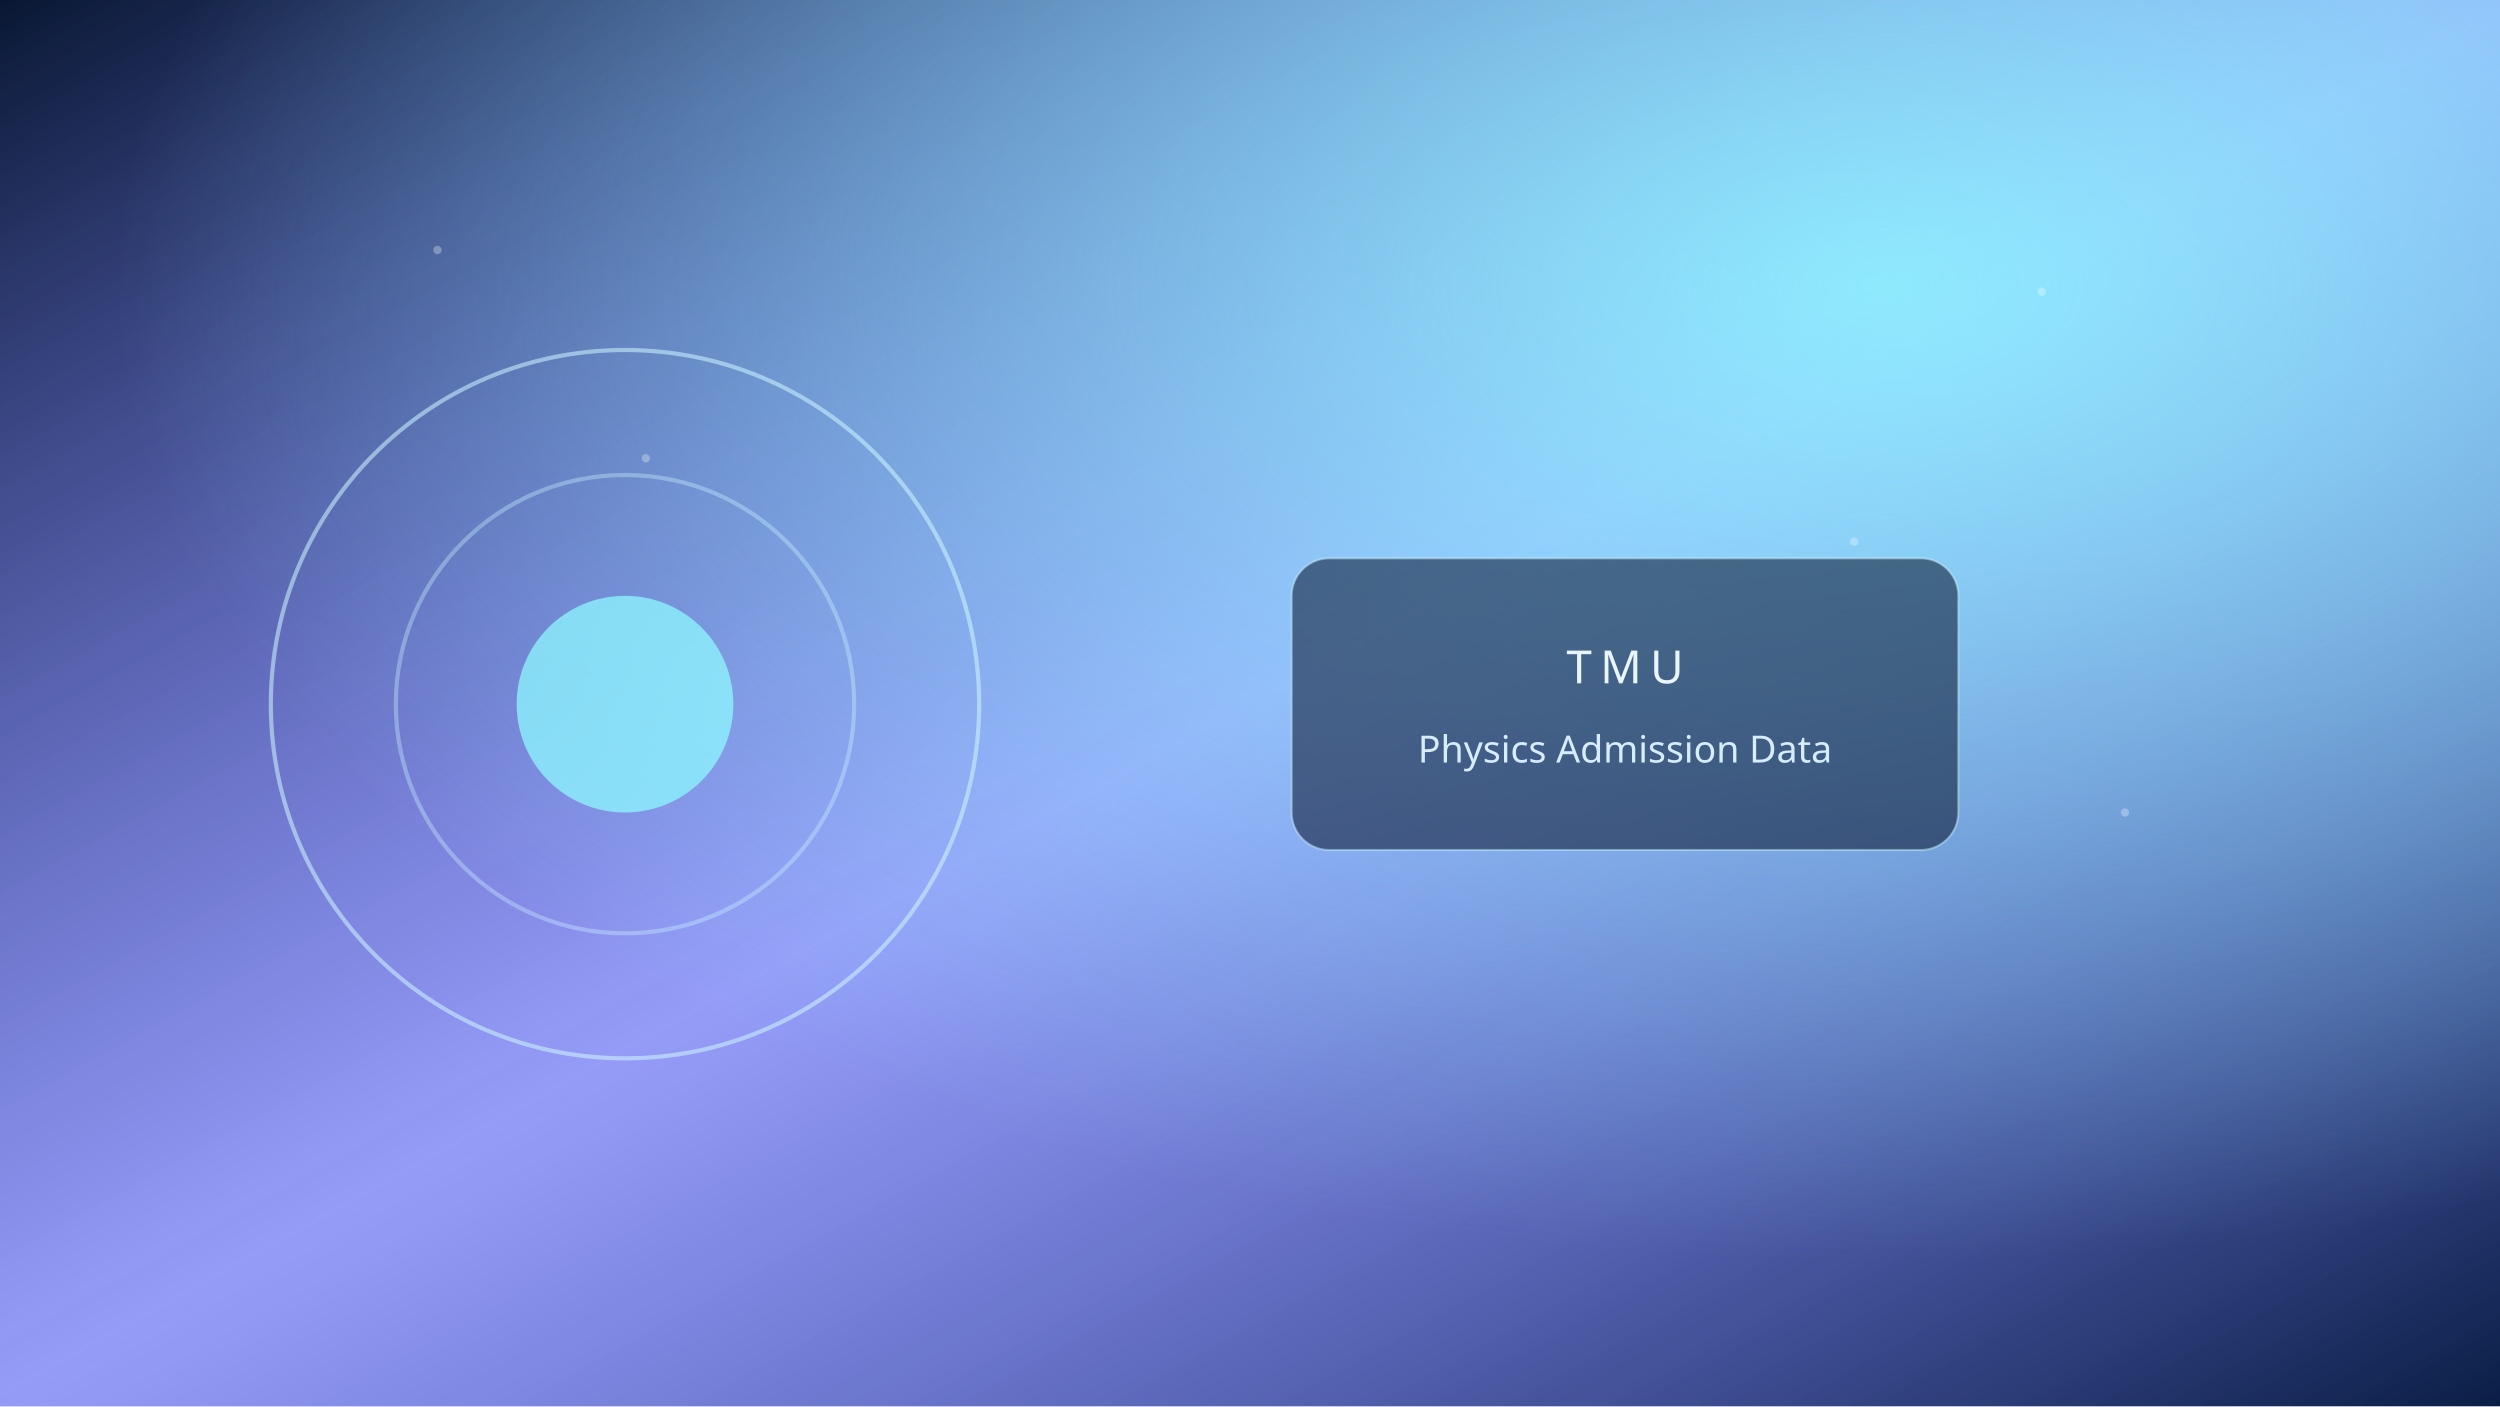
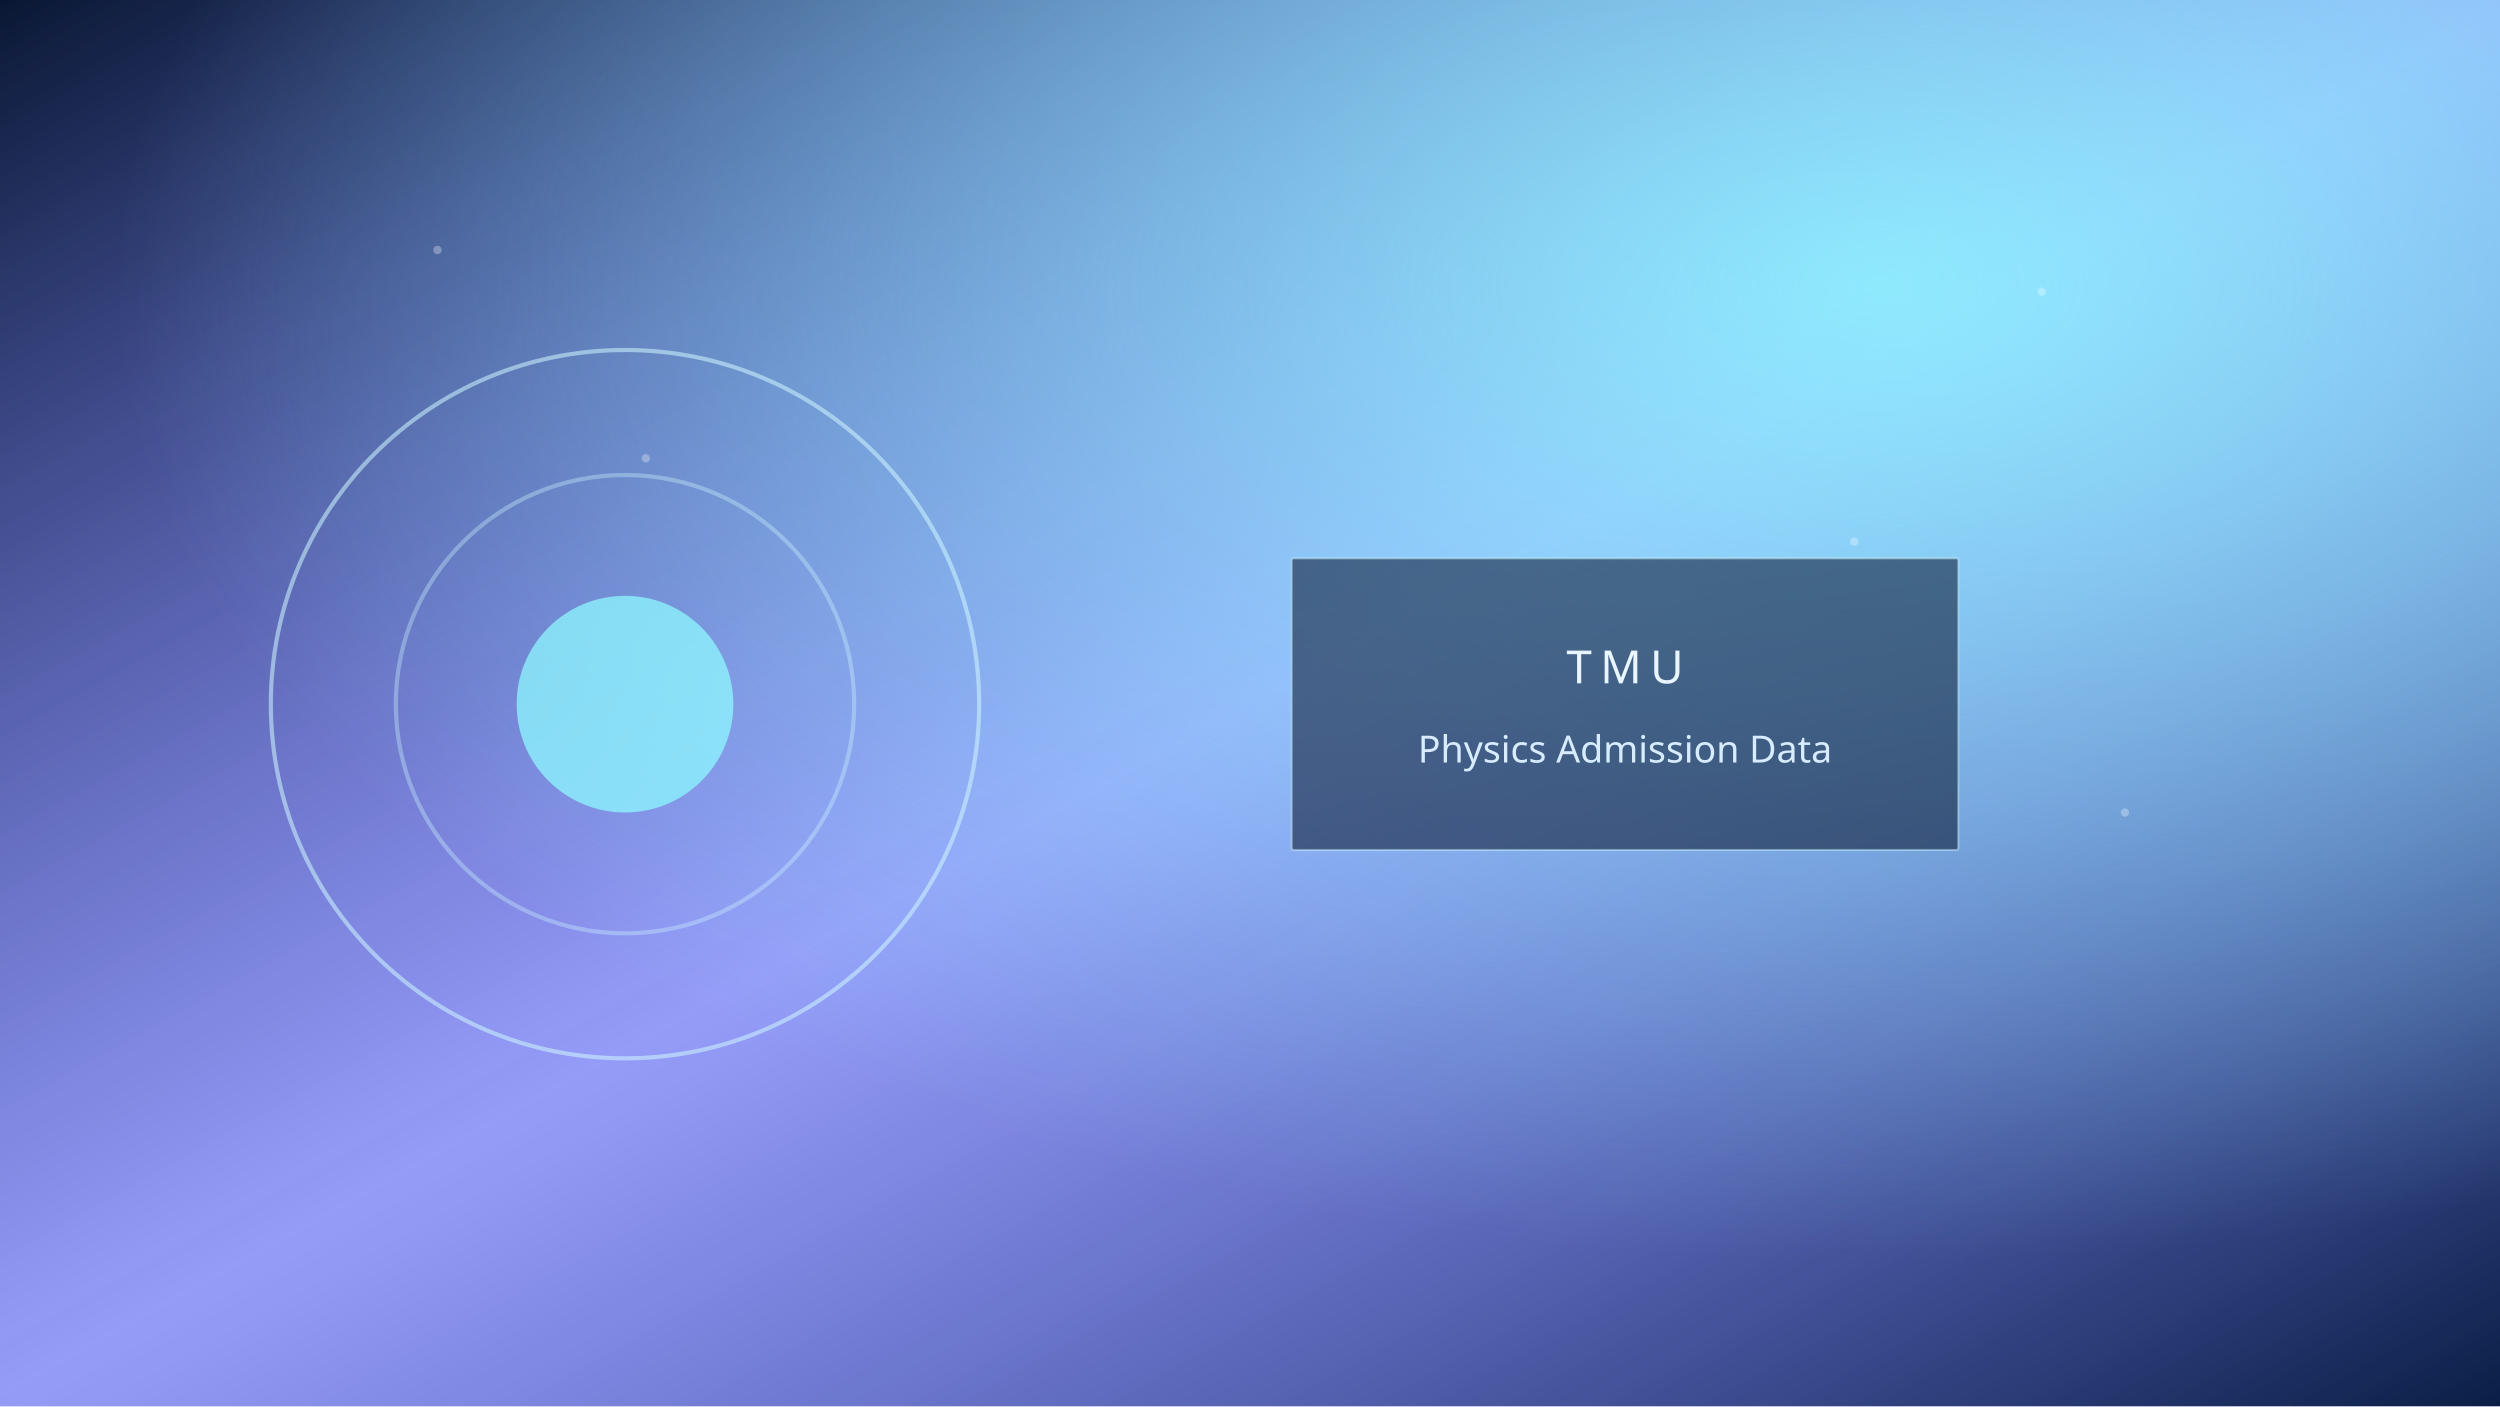
<svg xmlns="http://www.w3.org/2000/svg" viewBox="0 0 1200 675" role="img" aria-label="TMU university image">
  <defs>
    <linearGradient id="bg" x1="0" y1="0" x2="1" y2="1">
      <stop offset="0%" stop-color="#091733" />
      <stop offset="50%" stop-color="#4b58ff" stop-opacity="0.55" />
      <stop offset="100%" stop-color="#0a1e45" />
    </linearGradient>
    <radialGradient id="halo" cx="0.75" cy="0.2" r="0.7">
      <stop offset="0%" stop-color="#8ef8ff" stop-opacity="0.85" />
      <stop offset="100%" stop-color="#8ef8ff" stop-opacity="0" />
    </radialGradient>
  </defs>
  <rect width="1200" height="675" fill="url(#bg)" />
  <rect width="1200" height="675" fill="url(#halo)" />
  <g opacity="0.3">
    <circle cx="210" cy="120" r="2" fill="white" />
    <circle cx="310" cy="220" r="2" fill="white" />
    <circle cx="980" cy="140" r="2" fill="white" />
    <circle cx="890" cy="260" r="2" fill="white" />
    <circle cx="1020" cy="390" r="2" fill="white" />
  </g>
  <g transform="translate(300,338)">
    <circle cx="0" cy="0" r="170" fill="none" stroke="#d0f8ff" stroke-opacity="0.55" stroke-width="2" />
    <circle cx="0" cy="0" r="110" fill="none" stroke="#d0f8ff" stroke-opacity="0.35" stroke-width="2" />
    <circle cx="0" cy="0" r="52" fill="#8ef8ff" fill-opacity="0.75" />
  </g>
  <g transform="translate(780,338)">
-     <rect x="-160" y="-70" width="320" height="140" rx="18" fill="#08132d" fill-opacity="0.55" stroke="#d0f8ff" stroke-opacity="0.45" />
+     <rect x="-160" y="-70" width="320" height="140" rx="1" fill="#08132d" fill-opacity="0.55" stroke="#d0f8ff" stroke-opacity="0.45" />
    <text x="0" y="-10" text-anchor="middle" font-size="22" font-family="Segoe UI, Noto Sans JP, sans-serif" fill="#e9f5ff" letter-spacing="4">TMU</text>
    <text x="0" y="28" text-anchor="middle" font-size="18" font-family="Segoe UI, Noto Sans JP, sans-serif" fill="#d7edff">Physics Admission Data</text>
  </g>
</svg>
